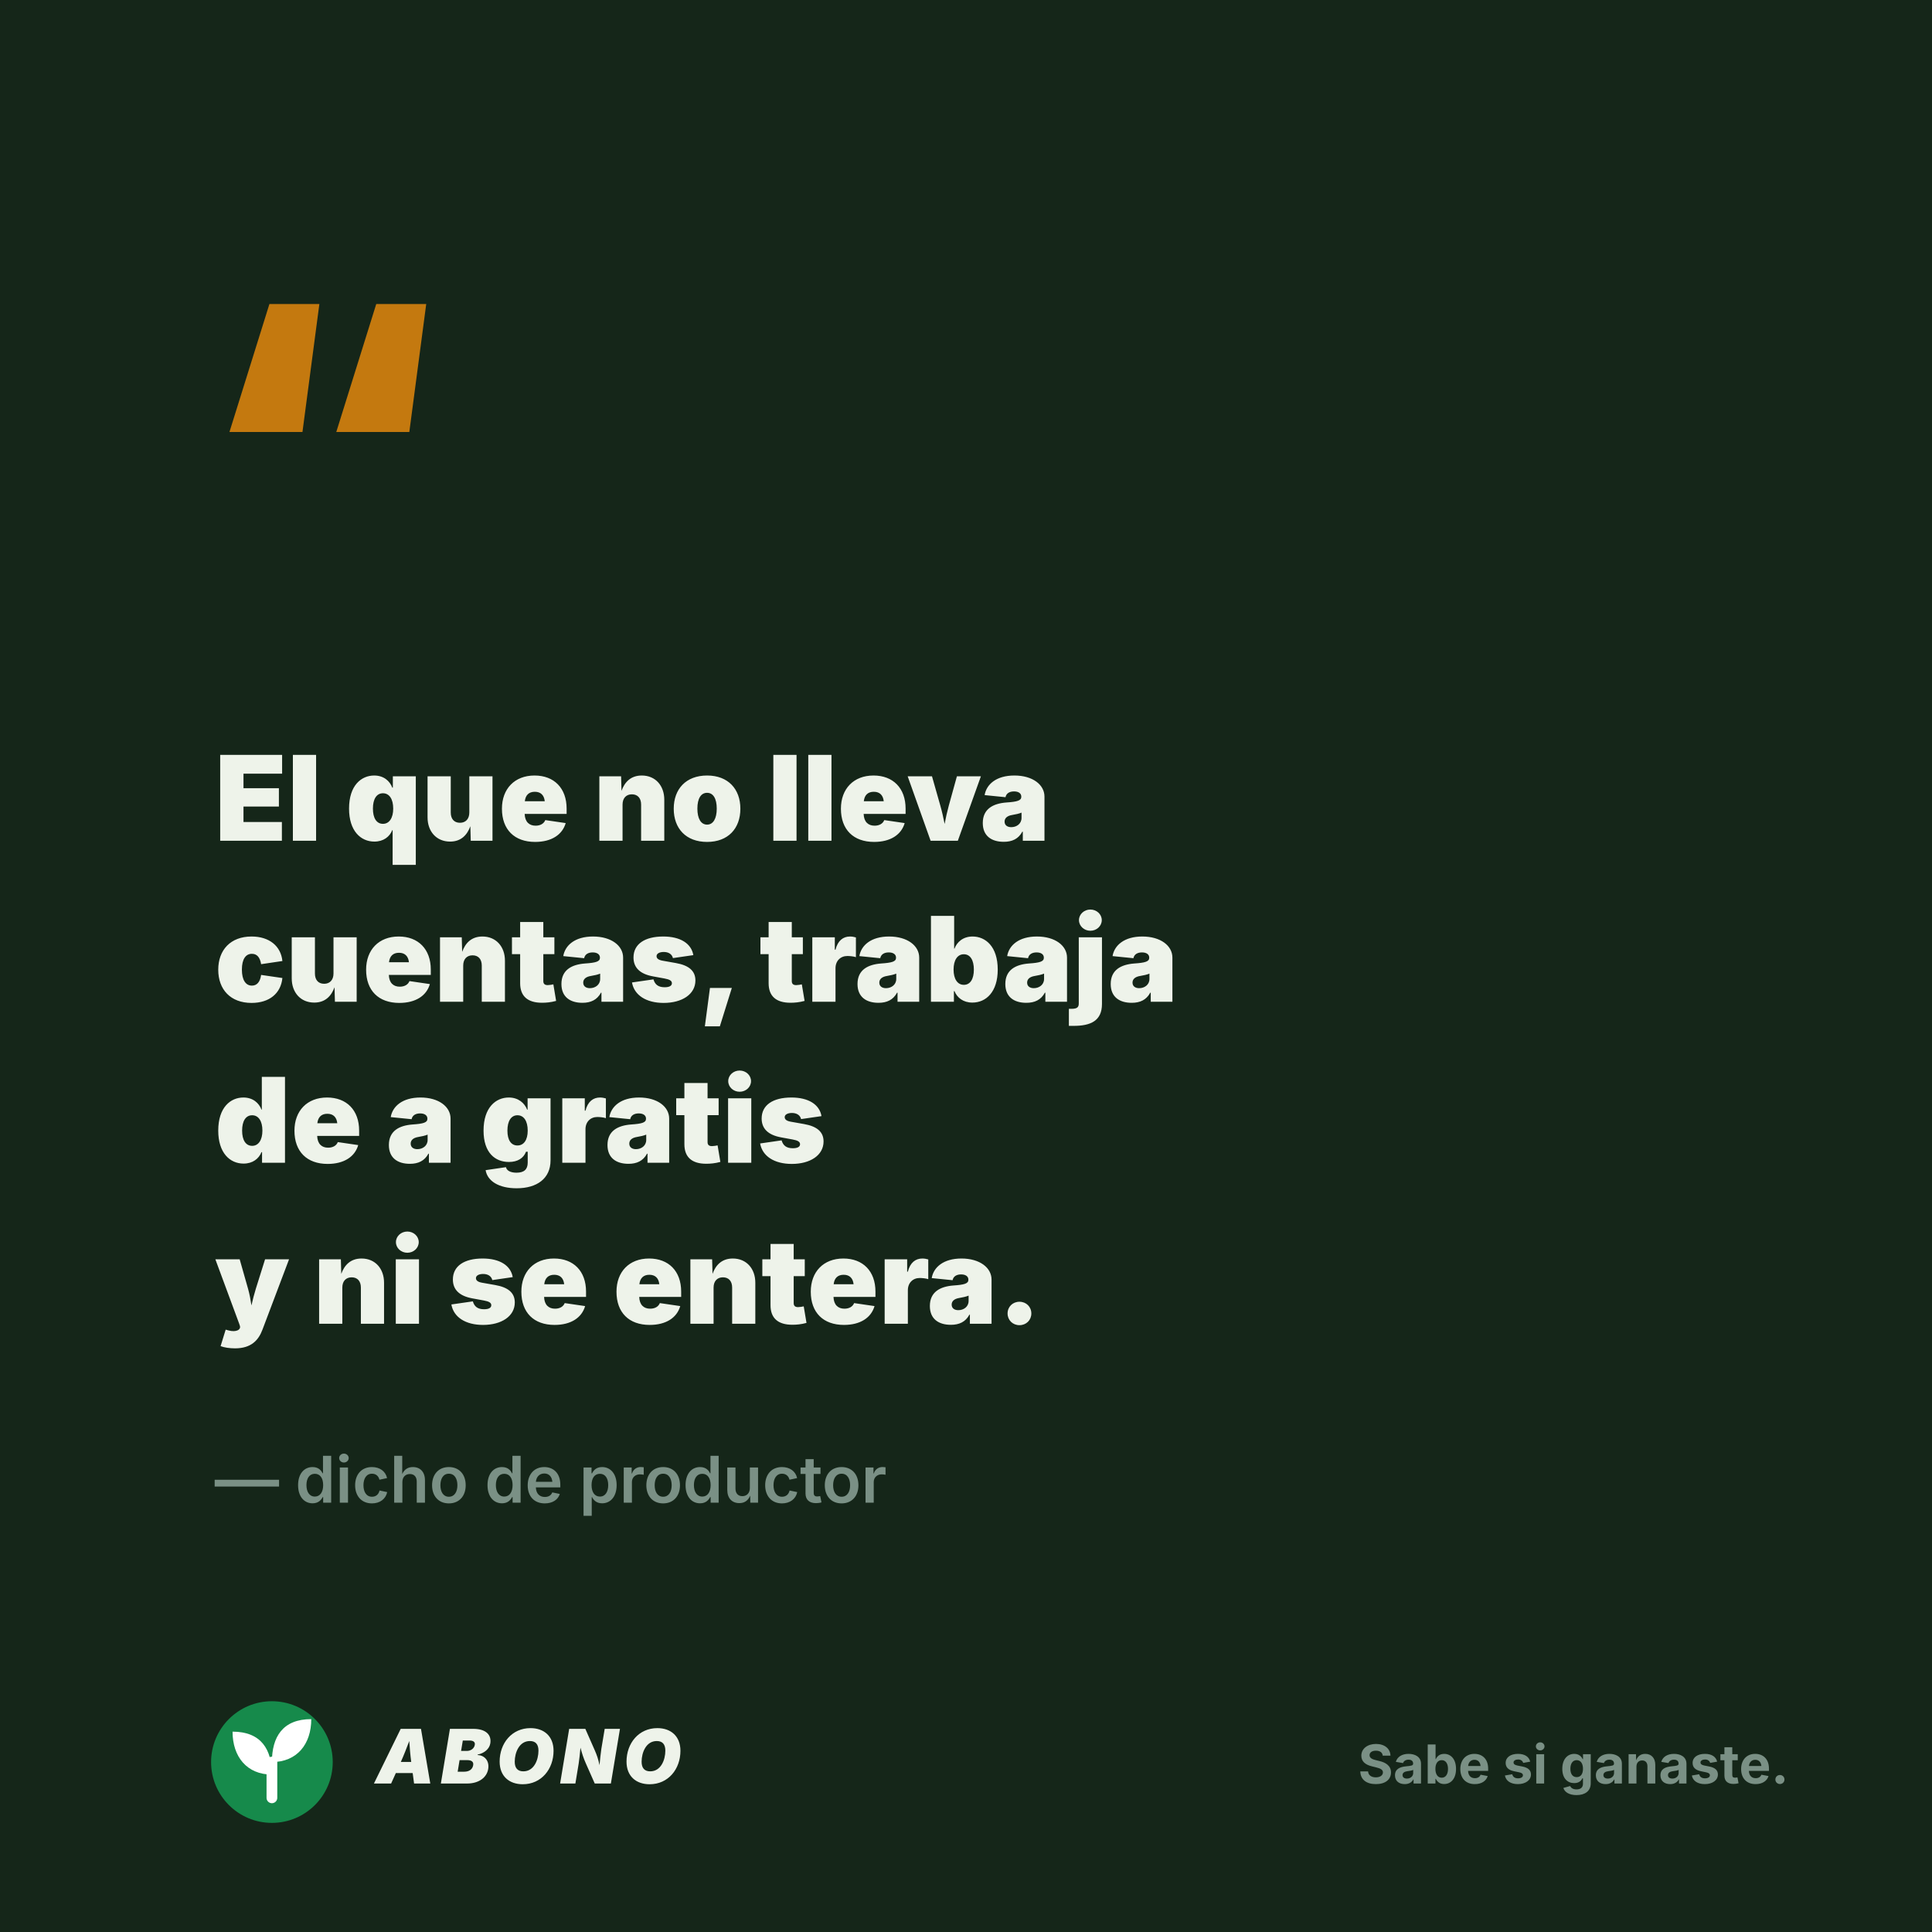
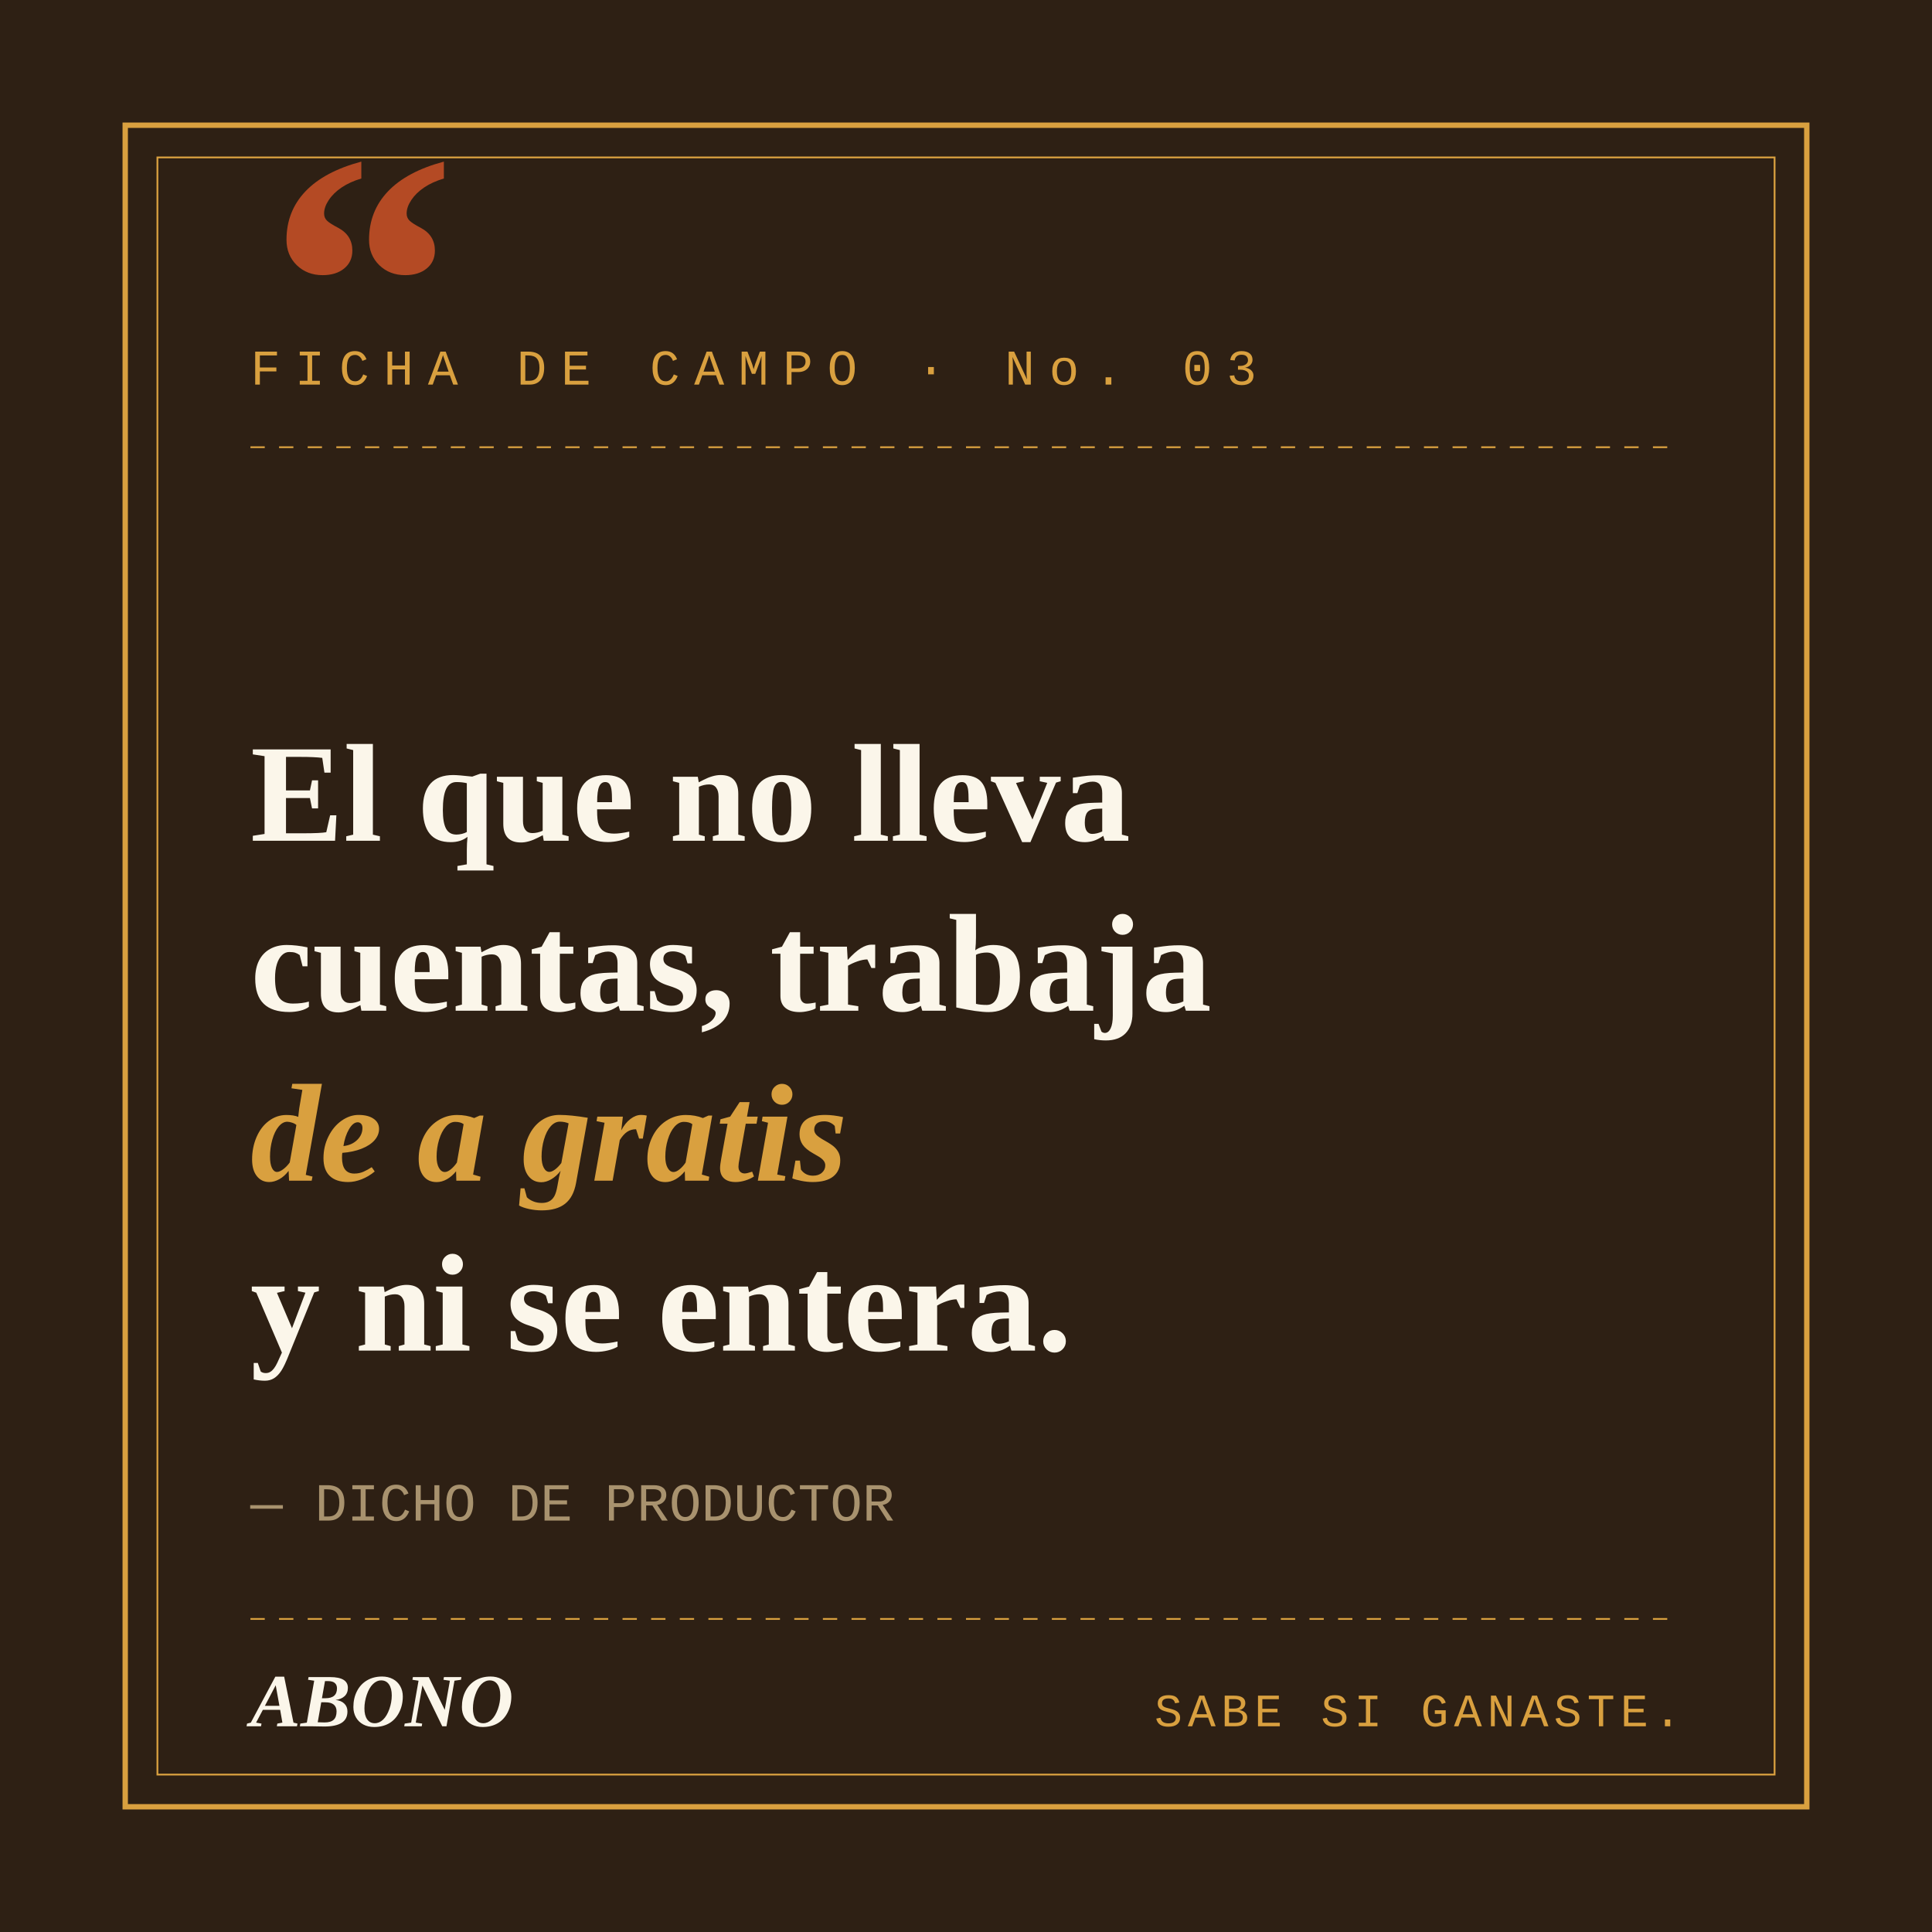
- <svg xmlns="http://www.w3.org/2000/svg" viewBox="0 0 1080 1080" font-family="Inter, Helvetica, Arial, sans-serif">
-   <rect width="1080" height="1080" fill="#152619" />
-   <text x="110" y="330" font-size="220" font-weight="900" fill="#c4790f">“</text>
-   <text x="120" y="470" font-size="66" font-weight="900" fill="#eef3ea">El que no lleva</text>
-   <text x="120" y="560" font-size="66" font-weight="900" fill="#eef3ea">cuentas, trabaja</text>
-   <text x="120" y="650" font-size="66" font-weight="900" fill="#eef3ea">de a gratis</text>
-   <text x="120" y="740" font-size="66" font-weight="900" fill="#eef3ea">y ni se entera.</text>
-   <text x="120" y="840" font-size="36" font-weight="600" fill="#7a9085">— dicho de productor</text>
-   <circle cx="152" cy="985" r="34" fill="#168a4b" />
-   <path d="M152 1005 V985" stroke="#ffffff" stroke-width="6" stroke-linecap="round" />
-   <path d="M152 992 C138 992 130 982 130 968 C146 968 152 978 152 992 Z" fill="#ffffff" />
-   <path d="M152 985 C166 985 174 975 174 961 C158 961 152 971 152 985 Z" fill="#ffffff" />
-   <text x="210" y="997" font-size="42" font-weight="900" font-style="italic" letter-spacing="3" fill="#eef3ea">ABONO</text>
-   <text x="1000" y="997" font-size="30" font-weight="700" fill="#7a9085" text-anchor="end">Sabe si ganaste.</text>
+ <svg xmlns="http://www.w3.org/2000/svg" viewBox="0 0 1080 1080">
+   <rect width="1080" height="1080" fill="#2E2014" />
+   <rect x="70" y="70" width="940" height="940" fill="none" stroke="#D9A03F" stroke-width="3" />
+   <rect x="88" y="88" width="904" height="904" fill="none" stroke="#D9A03F" stroke-width="1" />
+   <text x="140" y="215" font-family="'IBM Plex Mono','Courier New',monospace" font-size="28" letter-spacing="8" fill="#D9A03F">FICHA DE CAMPO · No. 03</text>
+   <line x1="140" y1="250" x2="940" y2="250" stroke="#D9A03F" stroke-width="1" stroke-dasharray="8 8" />
+   <text x="150" y="230" font-family="Fraunces, Georgia, 'Times New Roman', serif" font-size="210" font-weight="900" fill="#B44A24">“</text>
+   <text x="140" y="470" font-family="Fraunces, Georgia, 'Times New Roman', serif" font-size="78" font-weight="900" fill="#FBF6EA">El que no lleva</text>
+   <text x="140" y="565" font-family="Fraunces, Georgia, 'Times New Roman', serif" font-size="78" font-weight="900" fill="#FBF6EA">cuentas, trabaja</text>
+   <text x="140" y="660" font-family="Fraunces, Georgia, 'Times New Roman', serif" font-size="78" font-weight="900" font-style="italic" fill="#D9A03F">de a gratis</text>
+   <text x="140" y="755" font-family="Fraunces, Georgia, 'Times New Roman', serif" font-size="78" font-weight="900" fill="#FBF6EA">y ni se entera.</text>
+   <text x="140" y="850" font-family="'IBM Plex Mono','Courier New',monospace" font-size="30" fill="#a8926e">— DICHO DE PRODUCTOR</text>
+   <line x1="140" y1="905" x2="940" y2="905" stroke="#D9A03F" stroke-width="1" stroke-dasharray="8 8" />
+   <text x="140" y="965" font-family="Fraunces, Georgia, 'Times New Roman', serif" font-size="42" font-weight="900" font-style="italic" fill="#FBF6EA">ABONO</text>
+   <text x="940" y="965" text-anchor="end" font-family="'IBM Plex Mono','Courier New',monospace" font-size="26" letter-spacing="3" fill="#D9A03F">SABE SI GANASTE.</text>
</svg>
